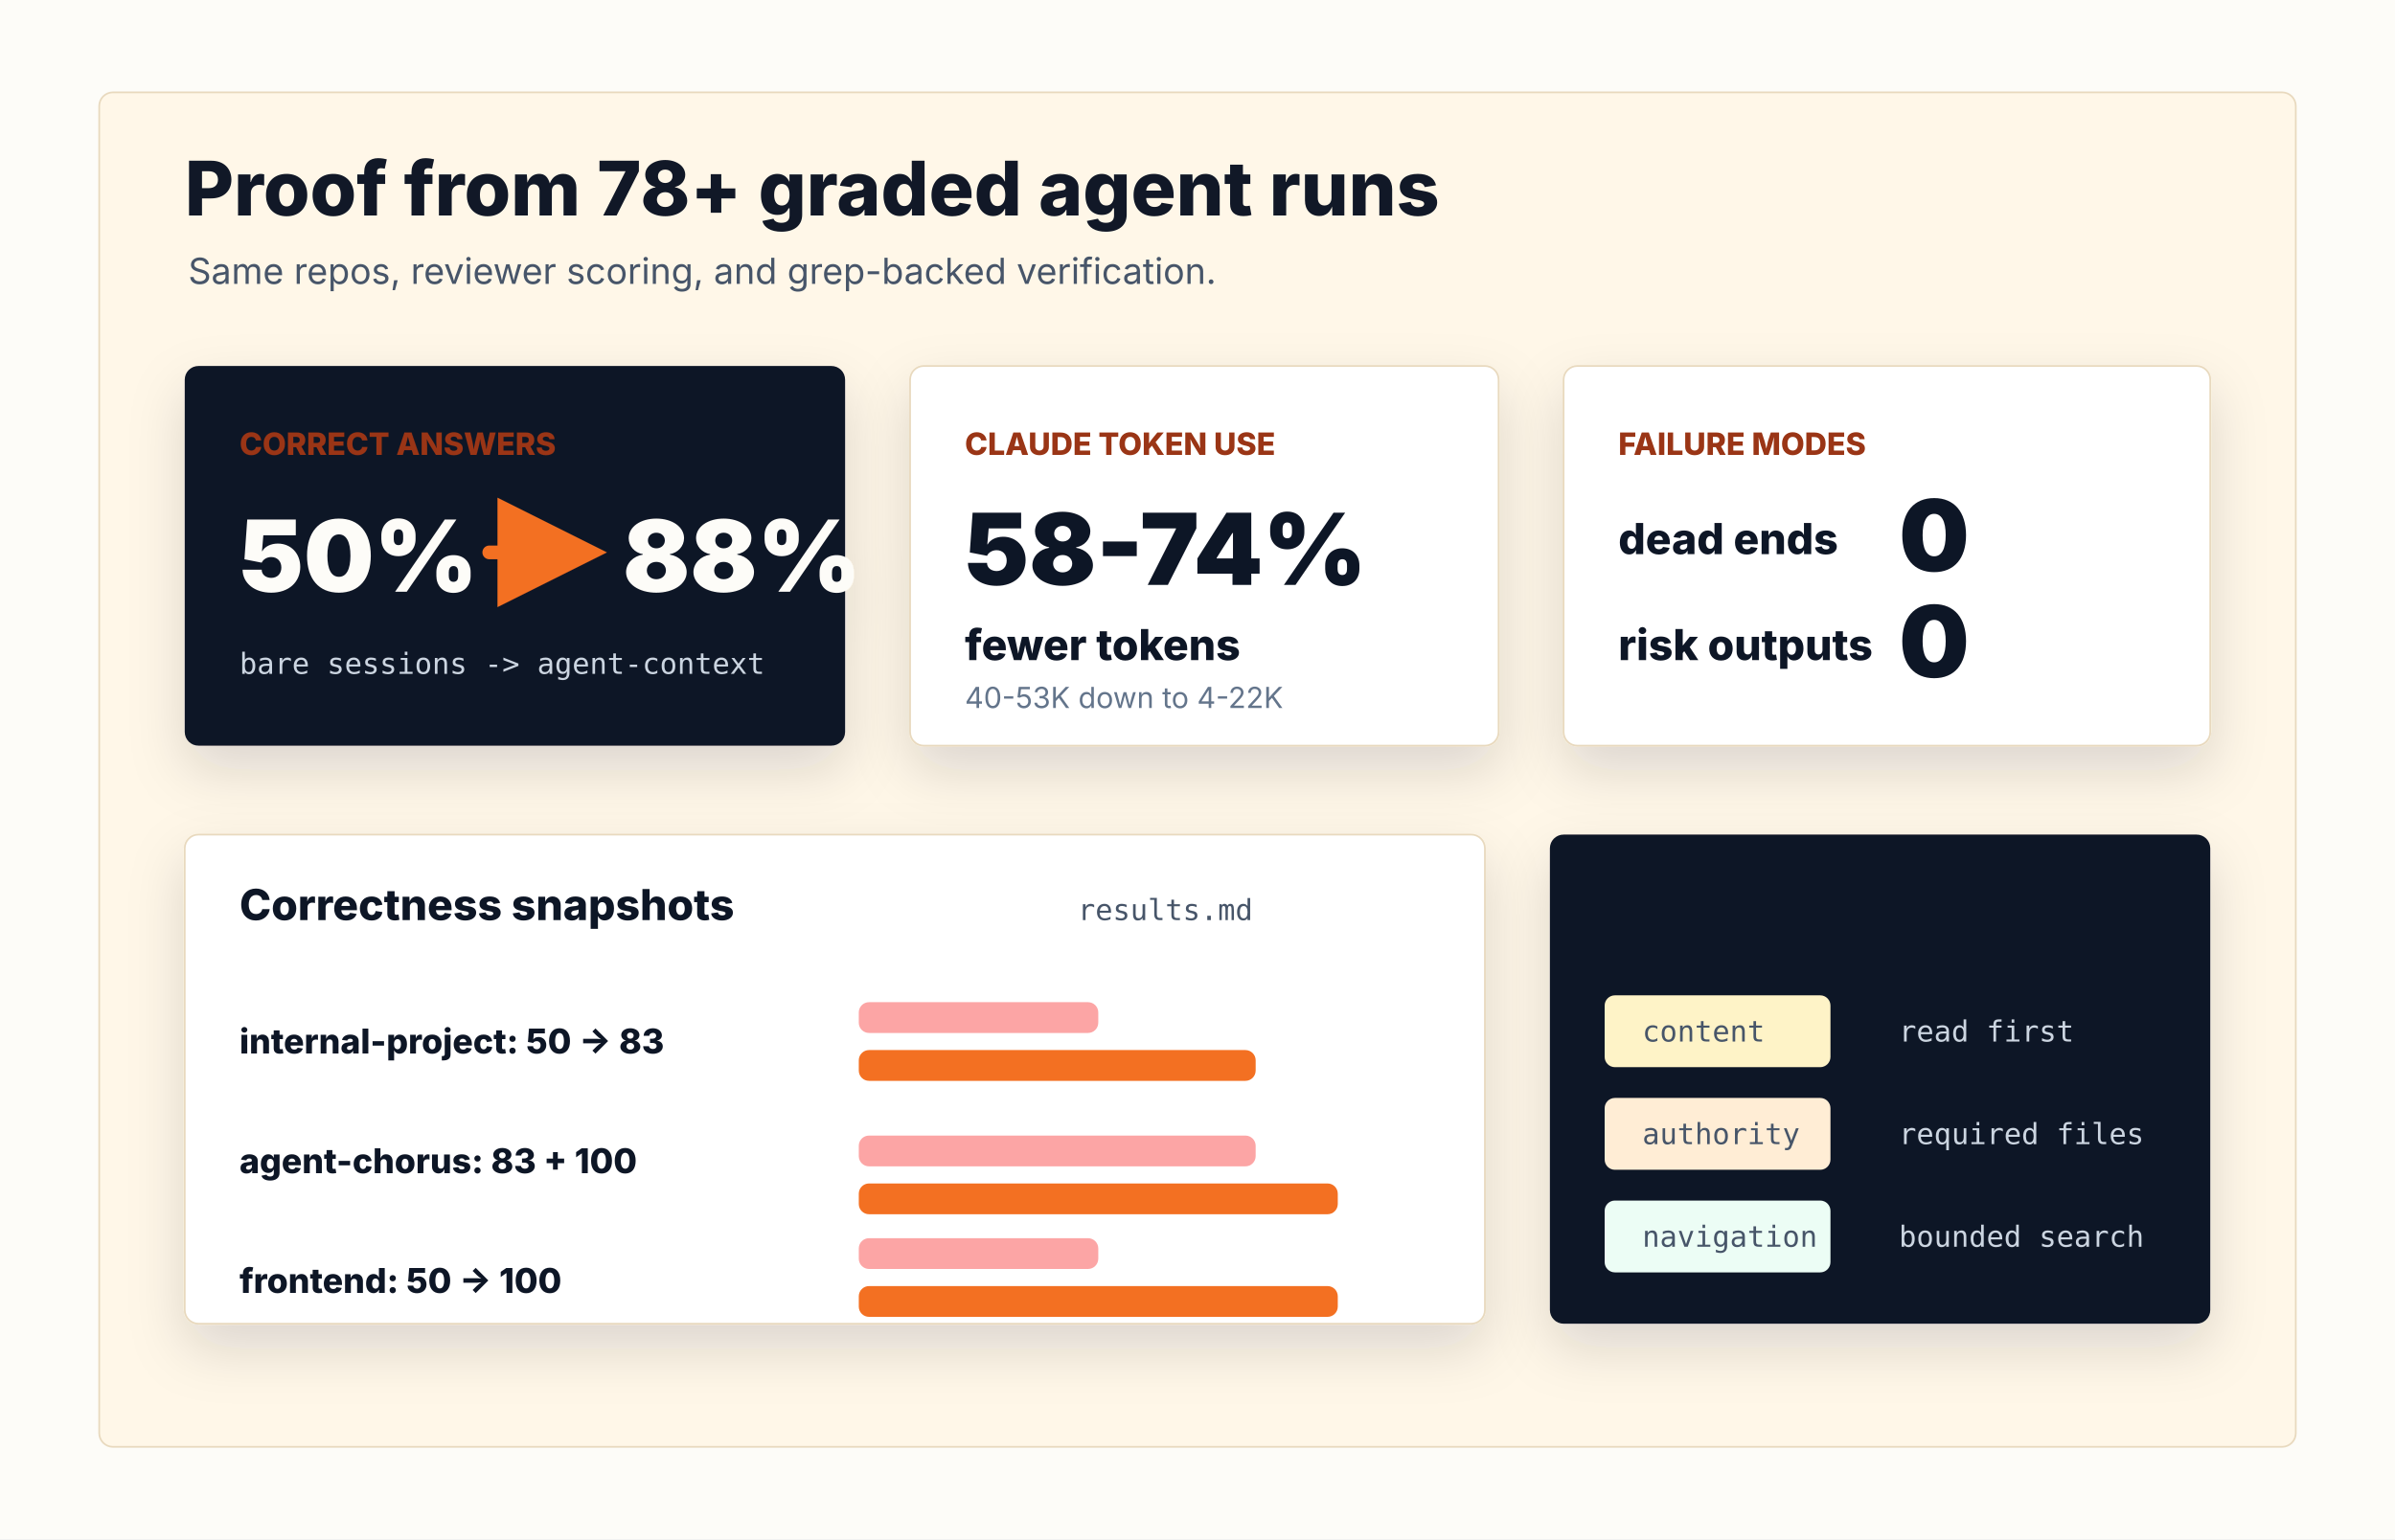
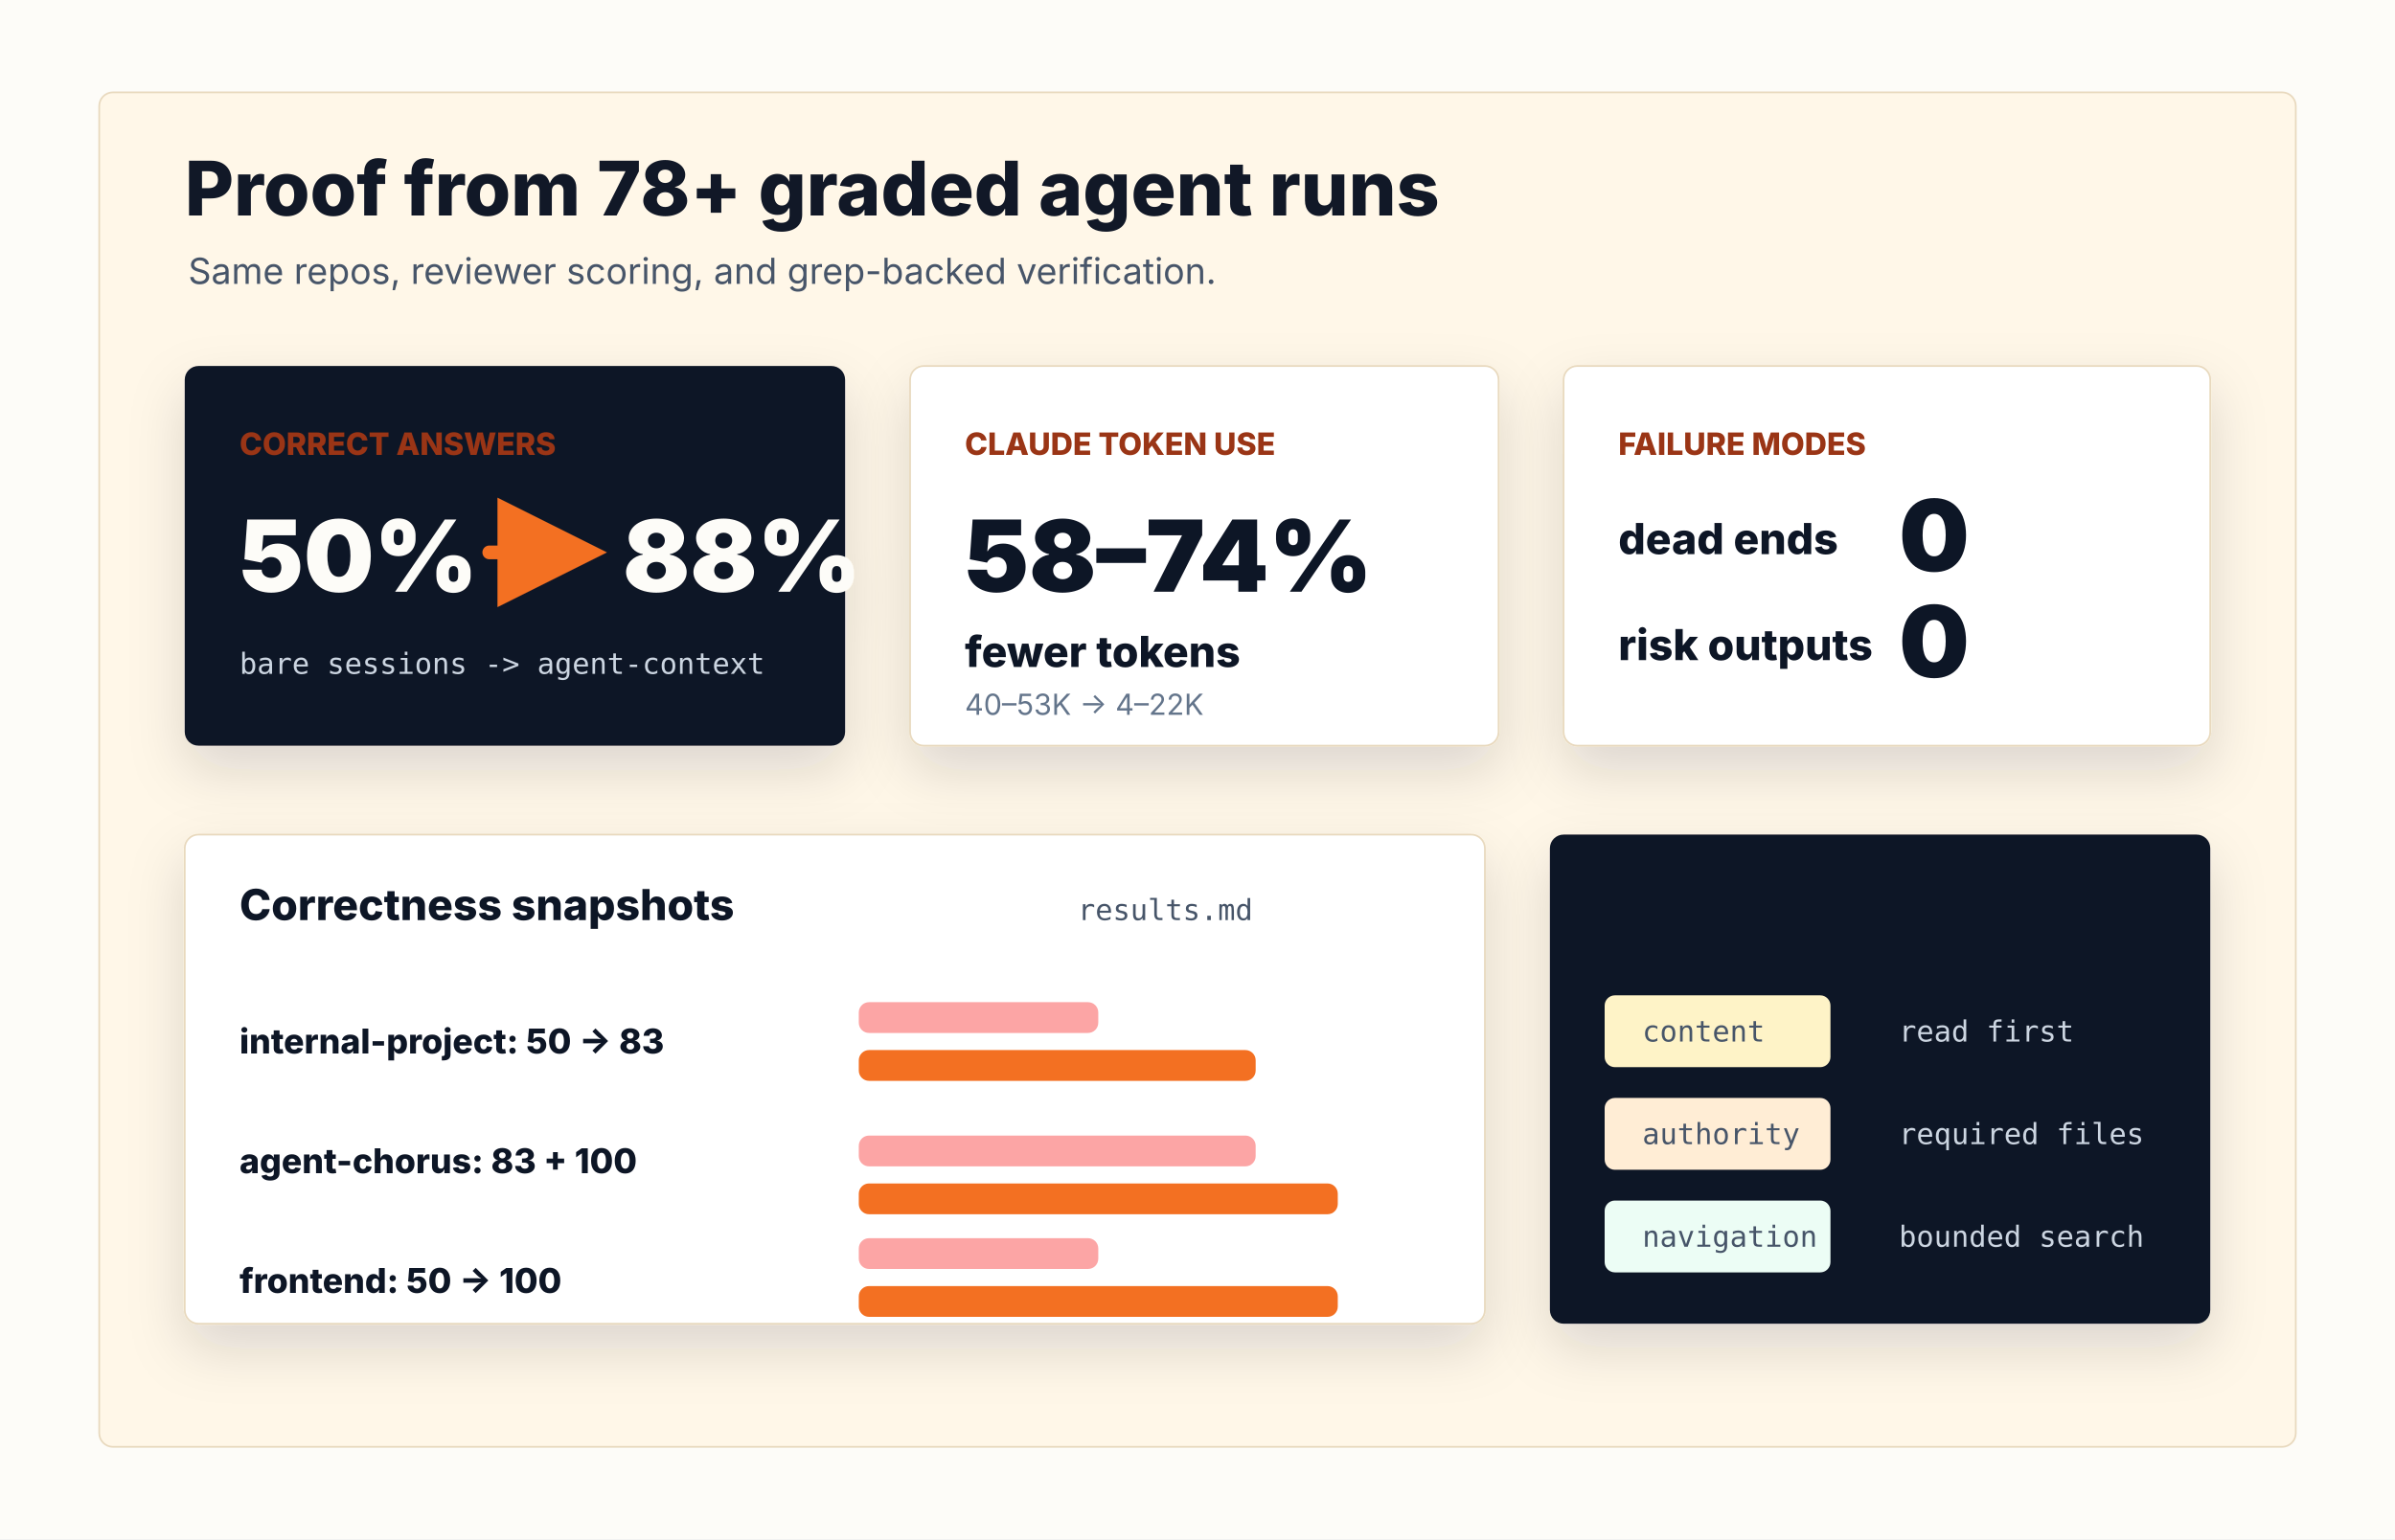
<svg xmlns="http://www.w3.org/2000/svg" width="1400" height="900" viewBox="0 0 1400 900" role="img" aria-labelledby="title desc">
  <defs>
    <filter id="shadow" x="-20%" y="-20%" width="140%" height="150%">
      <feDropShadow dx="0" dy="14" stdDeviation="16" flood-color="#111827" flood-opacity="0.14" />
    </filter>
    <marker id="arrow" viewBox="0 0 10 10" refX="8" refY="5" markerWidth="8" markerHeight="8" orient="auto">
      <path d="M0 0 L10 5 L0 10 Z" fill="#F37021" />
    </marker>
    <style>
      .h1 { font: 800 44px Inter, Arial, sans-serif; fill: #111827; }
      .body { font: 21px Inter, Arial, sans-serif; fill: #475569; }
      .eyebrow { font: 800 18px Inter, Arial, sans-serif; fill: #9A3412; letter-spacing: 0; }
      .metric { font: 900 58px Inter, Arial, sans-serif; fill: #111827; }
      .metricDark { font: 900 58px Inter, Arial, sans-serif; fill: #FDFCF8; }
      .label { font: 800 25px Inter, Arial, sans-serif; fill: #111827; }
      .small { font: 17px Inter, Arial, sans-serif; fill: #64748B; }
      .mono { font: 17px ui-monospace, SFMono-Regular, Menlo, monospace; fill: #475569; }
      .monoDark { font: 17px ui-monospace, SFMono-Regular, Menlo, monospace; fill: #CBD5E1; }
    </style>
  </defs>
  <rect width="1400" height="900" fill="#FDFCF8" />
  <rect x="58" y="54" width="1284" height="792" rx="8" fill="#FFF7E8" stroke="#E8D9BE" />
  <text class="h1" x="108" y="126">Proof from 78+ graded agent runs</text>
  <text class="body" x="110" y="166">Same repos, reviewer scoring, and grep-backed verification.</text>
  <g filter="url(#shadow)">
    <rect x="108" y="214" width="386" height="222" rx="8" fill="#111827" />
    <text class="eyebrow" x="140" y="266" fill="#FDE68A">CORRECT ANSWERS</text>
    <text class="metricDark" x="140" y="346">50%</text>
    <path d="M286 323 L342 323" stroke="#F37021" stroke-width="8" stroke-linecap="round" marker-end="url(#arrow)" />
    <text class="metricDark" x="364" y="346">88%</text>
    <text class="monoDark" x="140" y="394">bare sessions -&gt; agent-context</text>
  </g>
  <g filter="url(#shadow)">
    <rect x="532" y="214" width="344" height="222" rx="8" fill="#FFFFFF" stroke="#E8D9BE" />
    <text class="eyebrow" x="564" y="266">CLAUDE TOKEN USE</text>
-     <text class="metric" x="564" y="342">58-74%</text>
-     <text class="label" x="564" y="386">fewer tokens</text>
-     <text class="small" x="564" y="414">40-53K down to 4-22K</text>
+     <text class="metric" x="564" y="346">58–74%</text>
+     <text class="label" x="564" y="390">fewer tokens</text>
+     <text class="small" x="564" y="418">40–53K → 4–22K</text>
  </g>
  <g filter="url(#shadow)">
    <rect x="914" y="214" width="378" height="222" rx="8" fill="#FFFFFF" stroke="#E8D9BE" />
    <text class="eyebrow" x="946" y="266">FAILURE MODES</text>
    <text class="label" x="946" y="324">dead ends</text>
    <text class="metric" x="1110" y="334">0</text>
    <text class="label" x="946" y="386">risk outputs</text>
    <text class="metric" x="1110" y="396">0</text>
  </g>
  <g filter="url(#shadow)">
    <rect x="108" y="488" width="760" height="286" rx="8" fill="#FFFFFF" stroke="#E8D9BE" />
    <text class="label" x="140" y="538">Correctness snapshots</text>
    <text class="mono" x="630" y="538">results.md</text>
    <text x="140" y="616" font-family="Inter, Arial, sans-serif" font-size="20" font-weight="800" fill="#111827">internal-project: 50 -&gt; 83</text>
    <rect x="502" y="586" width="140" height="18" rx="6" fill="#FCA5A5" />
    <rect x="502" y="614" width="232" height="18" rx="6" fill="#F37021" />
    <text x="140" y="686" font-family="Inter, Arial, sans-serif" font-size="20" font-weight="800" fill="#111827">agent-chorus: 83 + 100</text>
    <rect x="502" y="664" width="232" height="18" rx="6" fill="#FCA5A5" />
    <rect x="502" y="692" width="280" height="18" rx="6" fill="#F37021" />
    <text x="140" y="756" font-family="Inter, Arial, sans-serif" font-size="20" font-weight="800" fill="#111827">frontend: 50 -&gt; 100</text>
    <rect x="502" y="724" width="140" height="18" rx="6" fill="#FCA5A5" />
    <rect x="502" y="752" width="280" height="18" rx="6" fill="#F37021" />
  </g>
  <g filter="url(#shadow)">
    <rect x="906" y="488" width="386" height="286" rx="8" fill="#111827" />
    <text class="label" x="938" y="540" fill="#FDFCF8">What changed?</text>
    <rect x="938" y="582" width="132" height="42" rx="6" fill="#FEF3C7" />
    <text class="mono" x="960" y="609" fill="#7C2D12">content</text>
    <text class="monoDark" x="1110" y="609">read first</text>
    <rect x="938" y="642" width="132" height="42" rx="6" fill="#FFEDD5" />
    <text class="mono" x="960" y="669" fill="#7C2D12">authority</text>
    <text class="monoDark" x="1110" y="669">required files</text>
    <rect x="938" y="702" width="132" height="42" rx="6" fill="#ECFDF5" />
    <text class="mono" x="960" y="729" fill="#14532D">navigation</text>
    <text class="monoDark" x="1110" y="729">bounded search</text>
  </g>
</svg>
